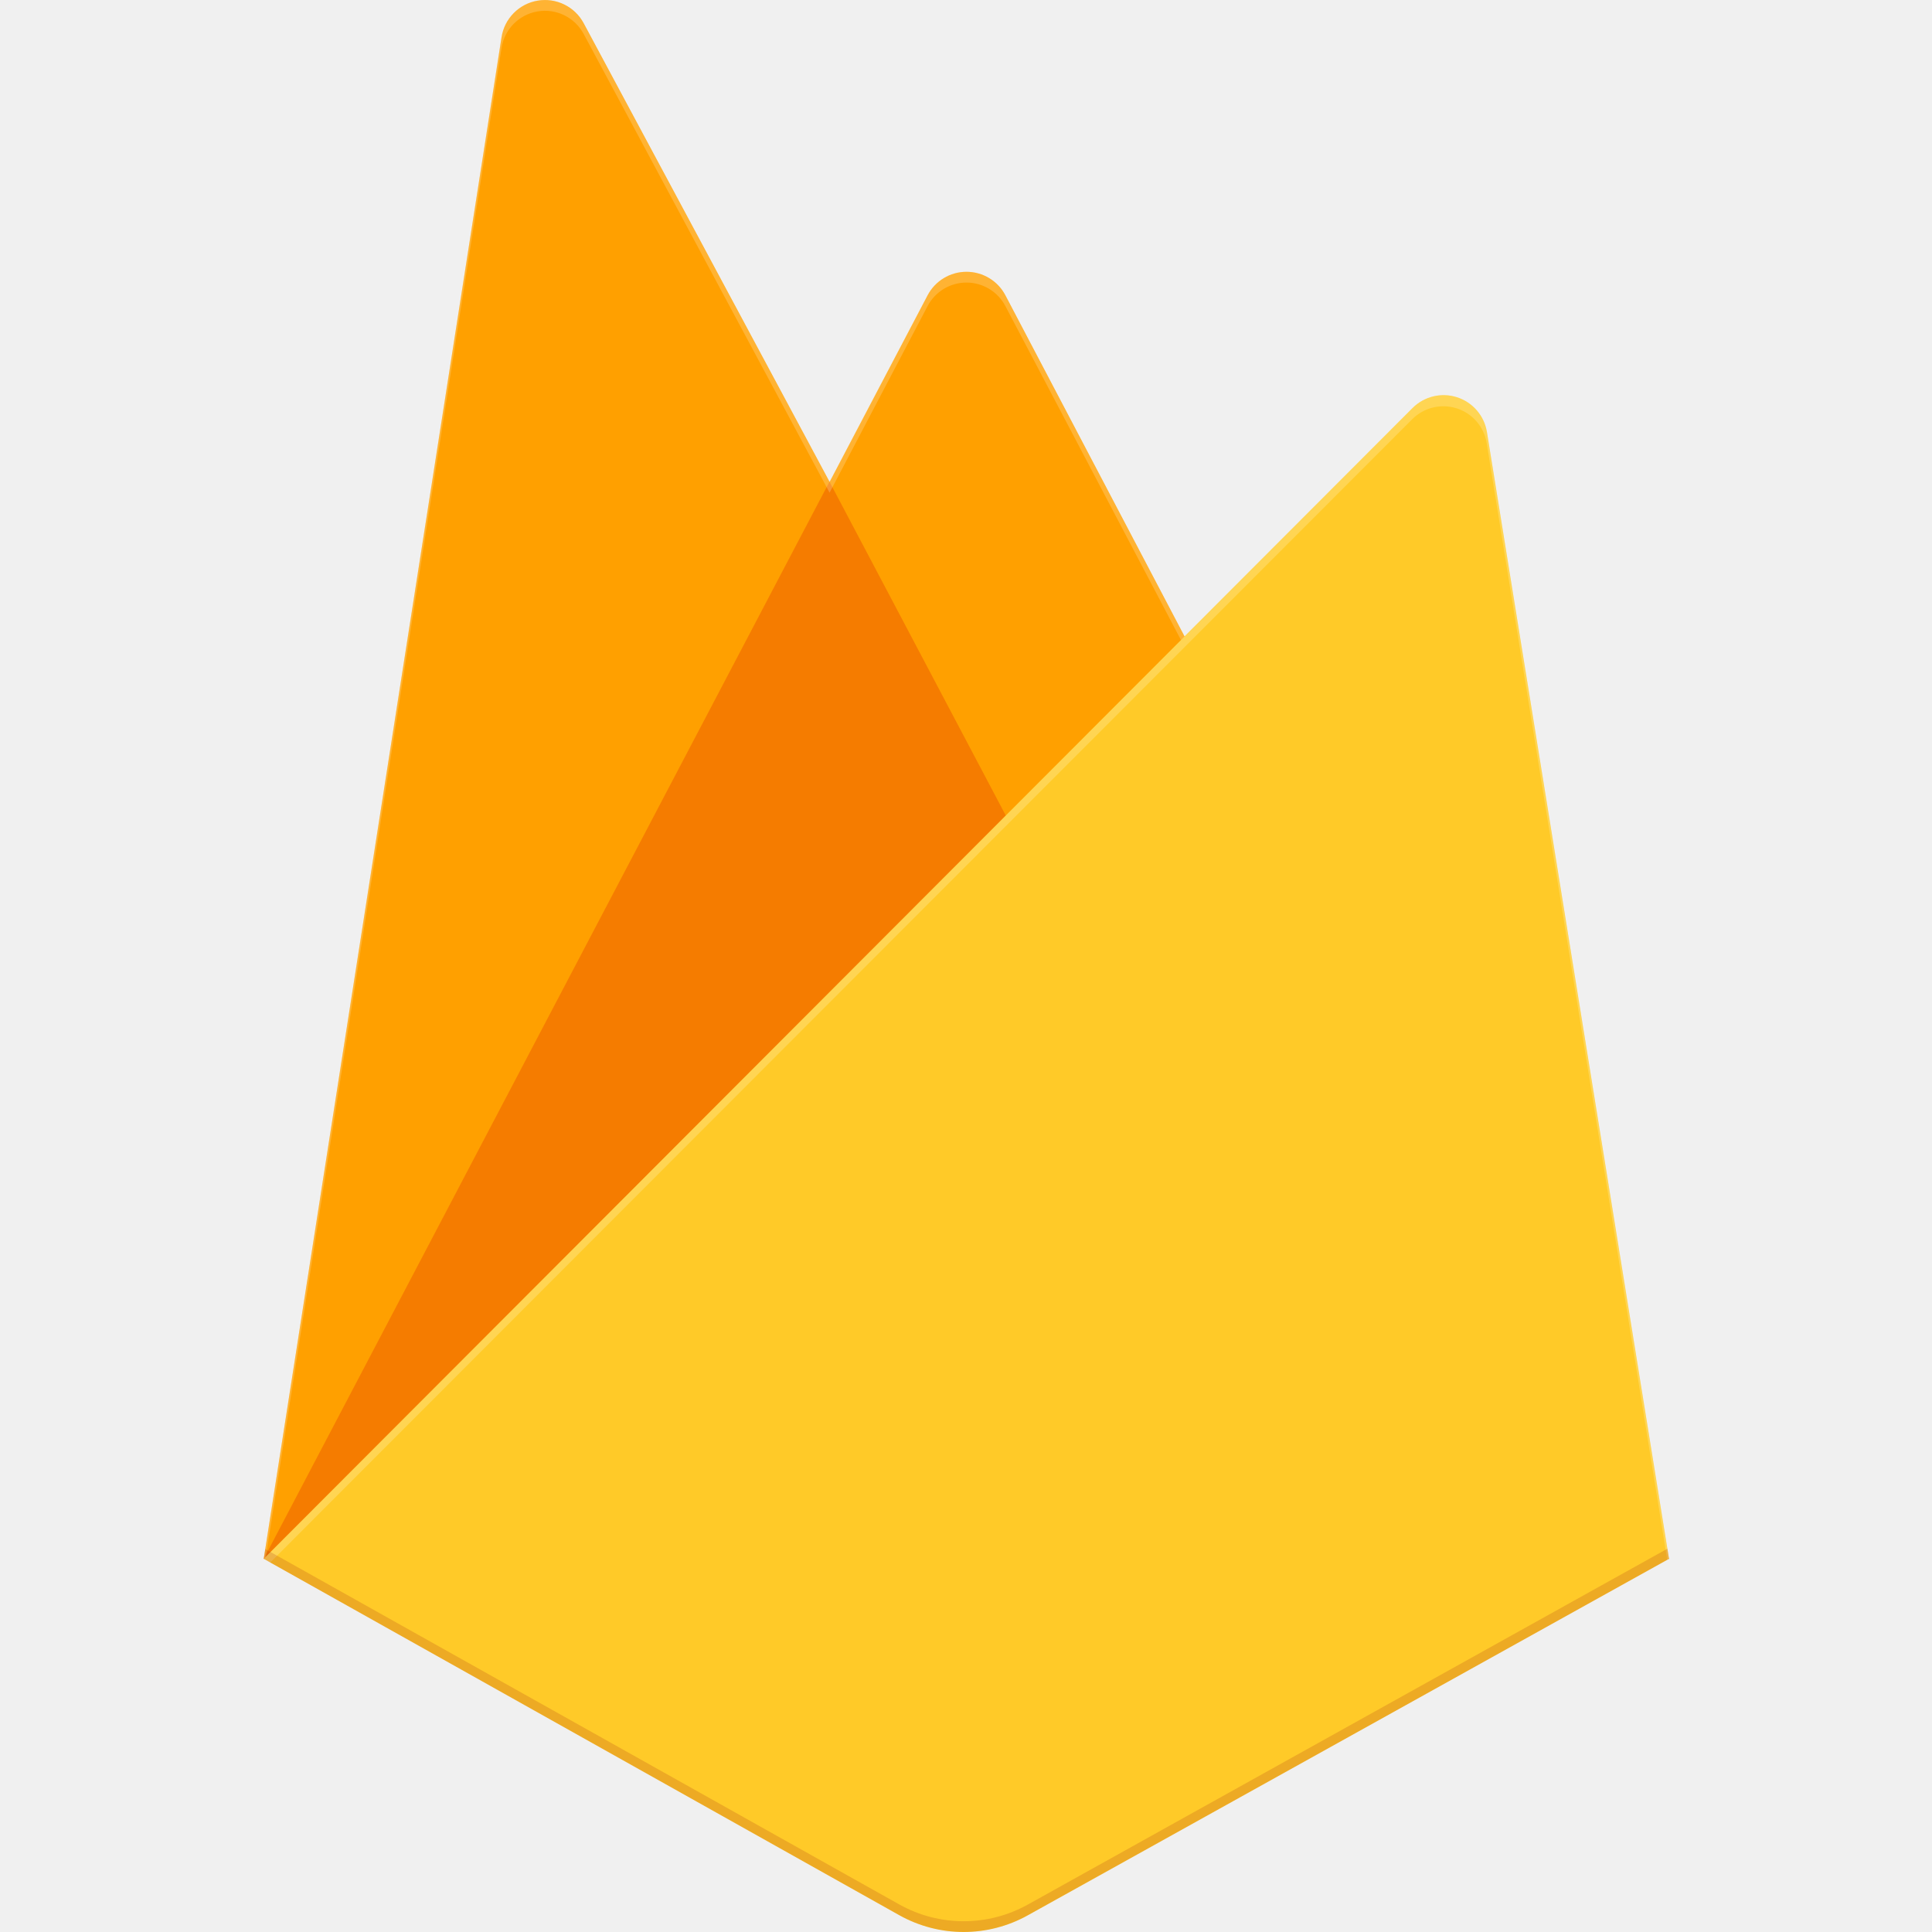
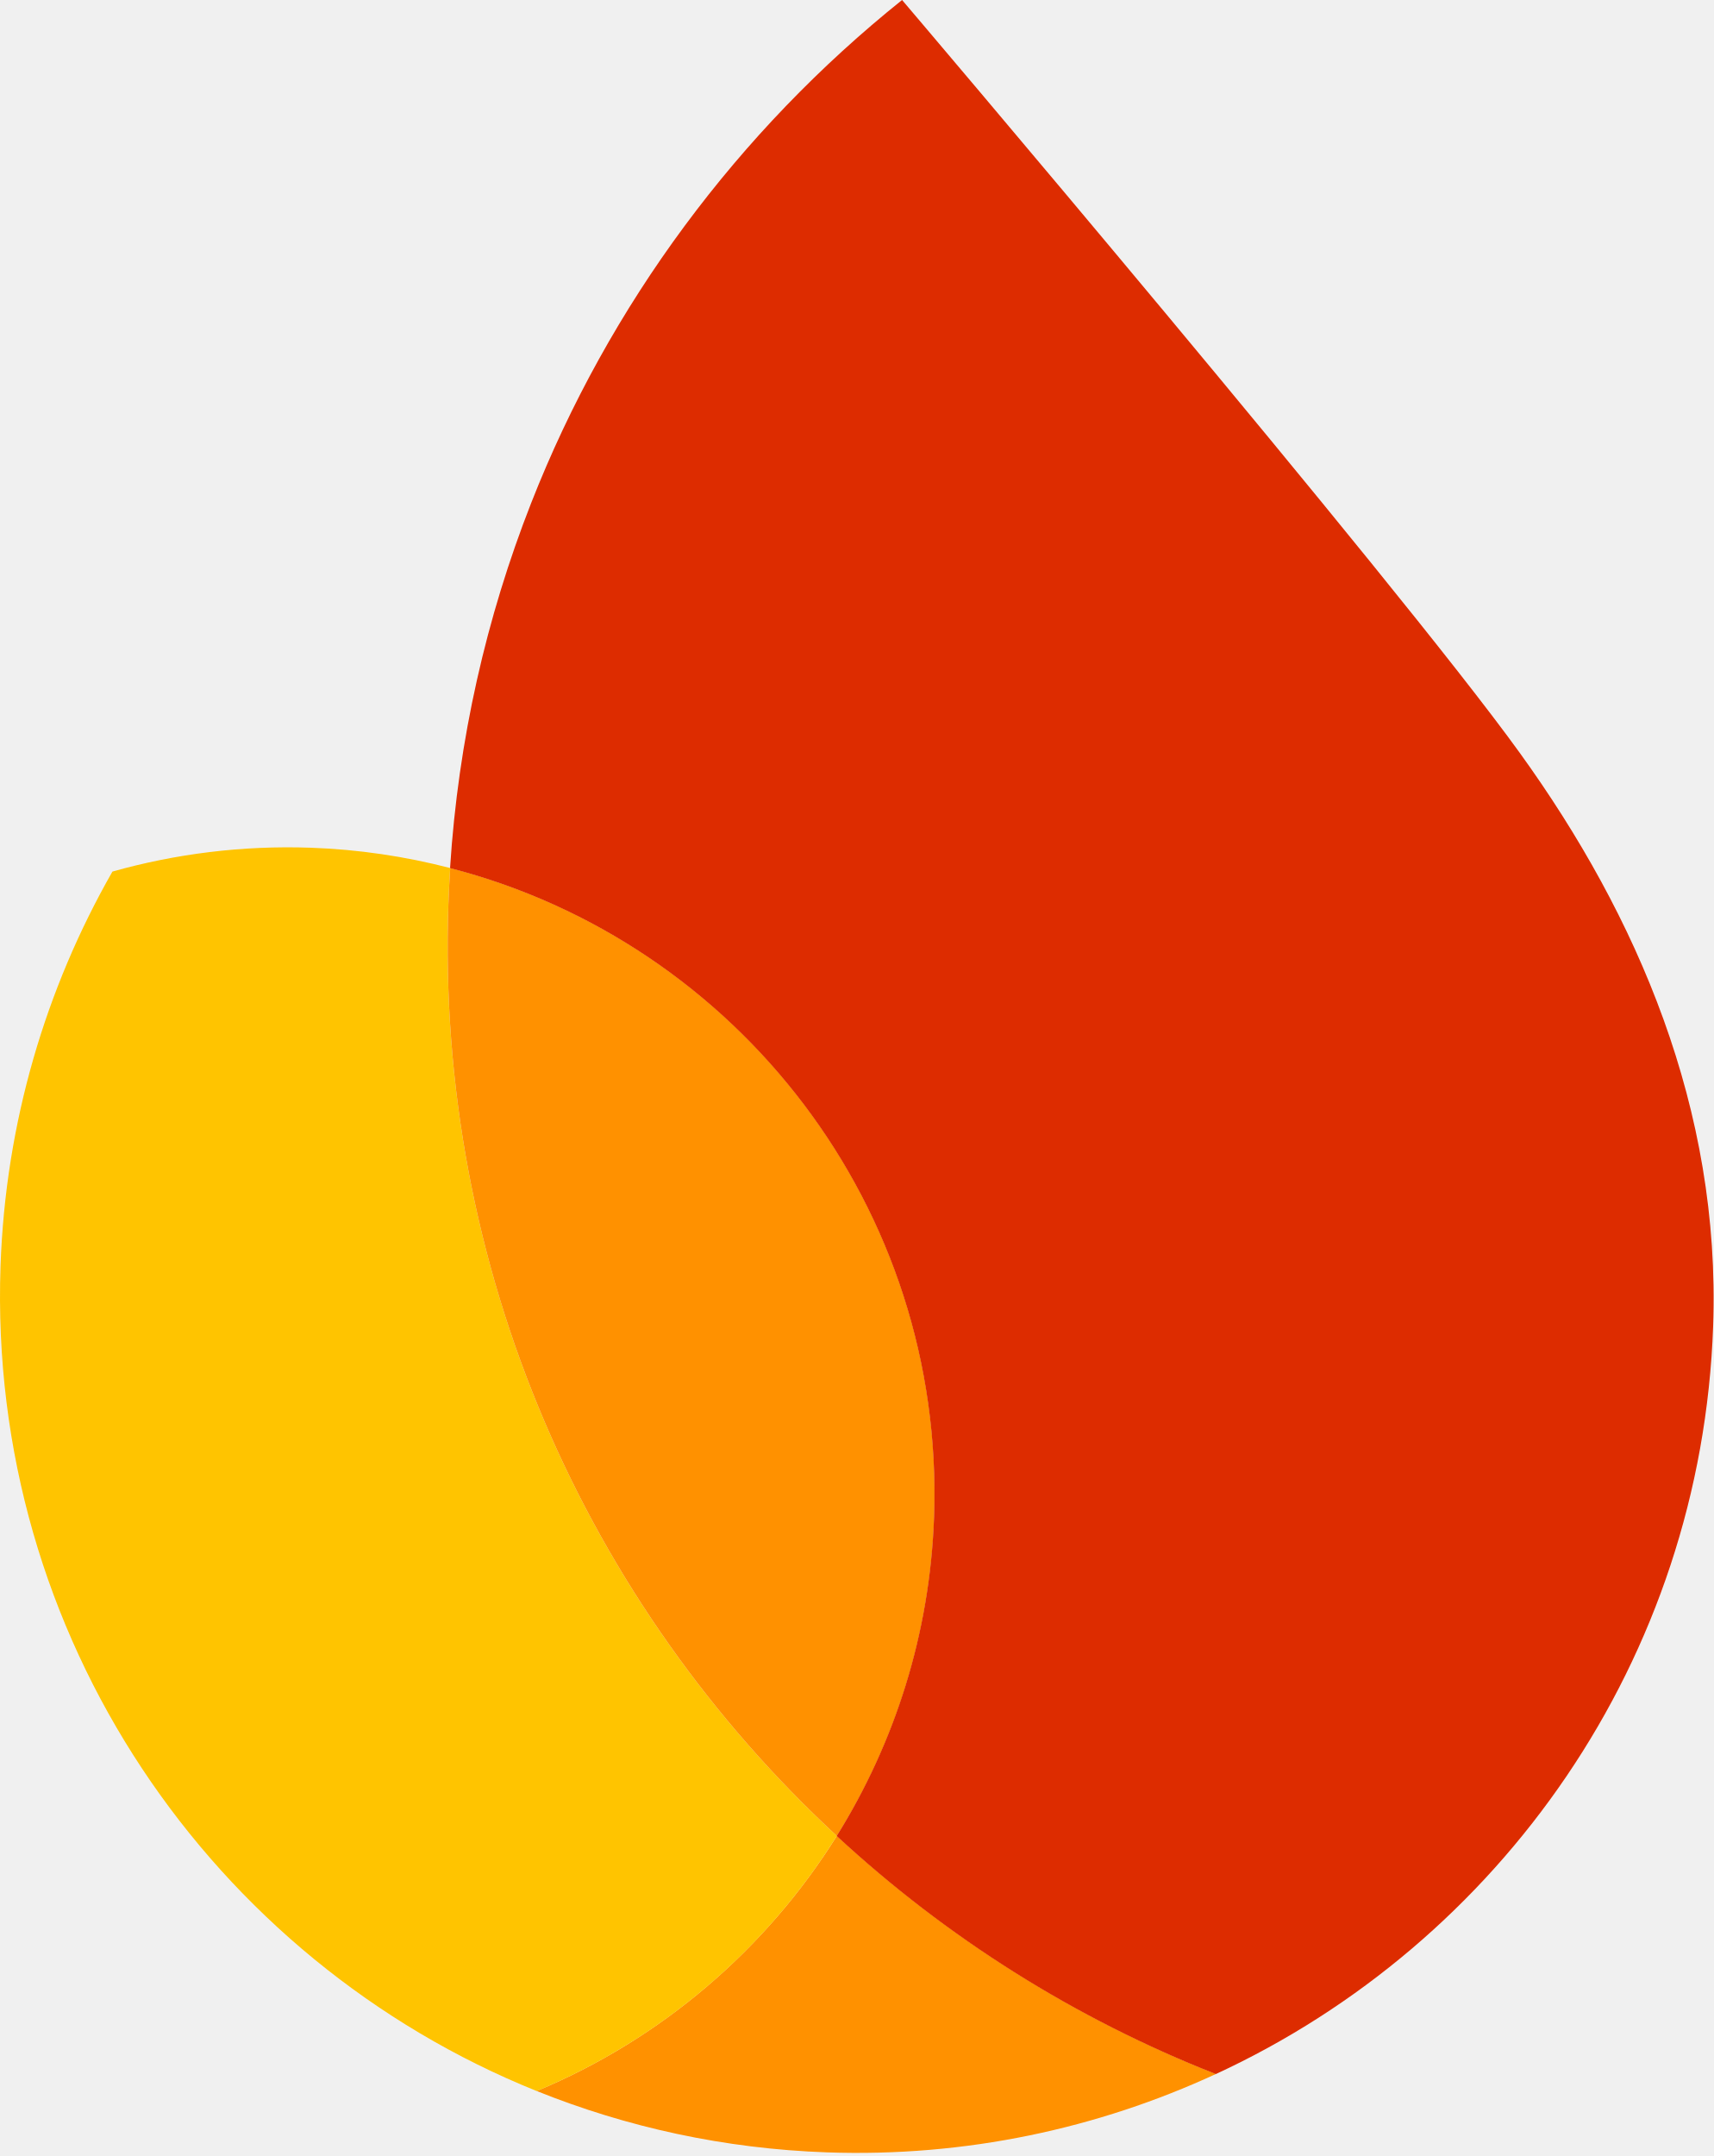
- <svg xmlns="http://www.w3.org/2000/svg" viewBox="0 0 128 128">
-   <path fill="#ffa000" d="M17.474 103.276 33.229 2.462a2.91 2.91 0 0 1 5.44-.924l16.294 30.39 6.494-12.366a2.91 2.91 0 0 1 5.15 0l43.97 83.714H17.474Z" />
-   <path fill="#f57c00" d="M71.903 64.005 54.955 31.913l-37.481 71.363Z" />
-   <path fill="#ffca28" d="M110.577 103.276 98.51 28.604a2.913 2.913 0 0 0-1.984-2.286 2.906 2.906 0 0 0-2.94.714l-76.112 76.243 42.115 23.618a8.728 8.728 0 0 0 8.51 0l42.478-23.618Z" />
-   <path fill="#fff" fill-opacity=".2" d="M98.51 28.604a2.913 2.913 0 0 0-1.984-2.286 2.906 2.906 0 0 0-2.94.713L78.479 42.178 66.6 19.562a2.91 2.91 0 0 0-5.15 0l-6.494 12.365L38.662 1.538A2.91 2.91 0 0 0 35.605.044a2.907 2.907 0 0 0-2.384 2.425L17.474 103.276h-.051l.05.058.415.204 75.676-75.764a2.91 2.91 0 0 1 4.932 1.571l11.965 74.003.116-.073L98.51 28.603Zm-80.898 74.534L33.228 3.182A2.91 2.91 0 0 1 35.613.756a2.911 2.911 0 0 1 3.057 1.495l16.292 30.39 6.495-12.366a2.91 2.91 0 0 1 5.15 0L78.245 42.41 17.61 103.138Z" />
-   <path fill="#a52714" d="M68.099 126.18a8.728 8.728 0 0 1-8.51 0l-42.015-23.55-.102.647 42.115 23.61a8.728 8.728 0 0 0 8.51 0l42.48-23.61-.11-.67-42.37 23.575z" opacity=".2" />
+ <svg xmlns="http://www.w3.org/2000/svg" width="256px" height="322px" viewBox="0 0 256 322" version="1.1" preserveAspectRatio="xMidYMid">
+   <g>
+     <path d="M80.181,312.295 C93.635,317.709 108.231,320.923 123.556,321.458 C144.298,322.182 164.021,317.894 181.654,309.748 C160.509,301.441 141.36,289.293 125.016,274.188 C114.422,291.151 98.753,304.548 80.181,312.295 Z" fill="#FF9100" />
+     <path d="M125.013,274.193 C87.706,239.689 65.074,189.749 66.987,134.975 C67.049,133.196 67.143,131.418 67.253,129.641 C60.571,127.913 53.596,126.859 46.417,126.608 C36.142,126.249 26.191,127.523 16.797,130.169 C6.838,147.614 0.828,167.631 0.079,189.07 C-1.853,244.402 31.632,292.749 80.178,312.3 C98.75,304.553 114.419,291.171 125.013,274.193 Z" fill="#FFC400" />
+     <path d="M125.015,274.191 C133.689,260.31 138.948,244.037 139.56,226.504 C141.17,180.384 110.166,140.71 67.254,129.639 C67.145,131.416 67.051,133.194 66.989,134.973 C65.076,189.748 87.708,239.687 125.015,274.191 Z" fill="#FF9100" />
+     <path d="M134.761,0 C110.322,19.579 91.023,45.396 79.347,75.136 C72.662,92.171 68.461,110.47 67.234,129.651 C110.146,140.722 141.151,180.396 139.54,226.516 C138.928,244.048 133.653,260.305 124.995,274.203 C141.338,289.323 160.488,301.456 181.632,309.763 C224.073,290.145 254.185,247.93 255.929,197.999 C257.058,165.648 244.628,136.815 227.065,112.478 C208.517,86.739 134.761,0 134.761,0 Z" fill="#DD2C00" />
+   </g>
</svg>
